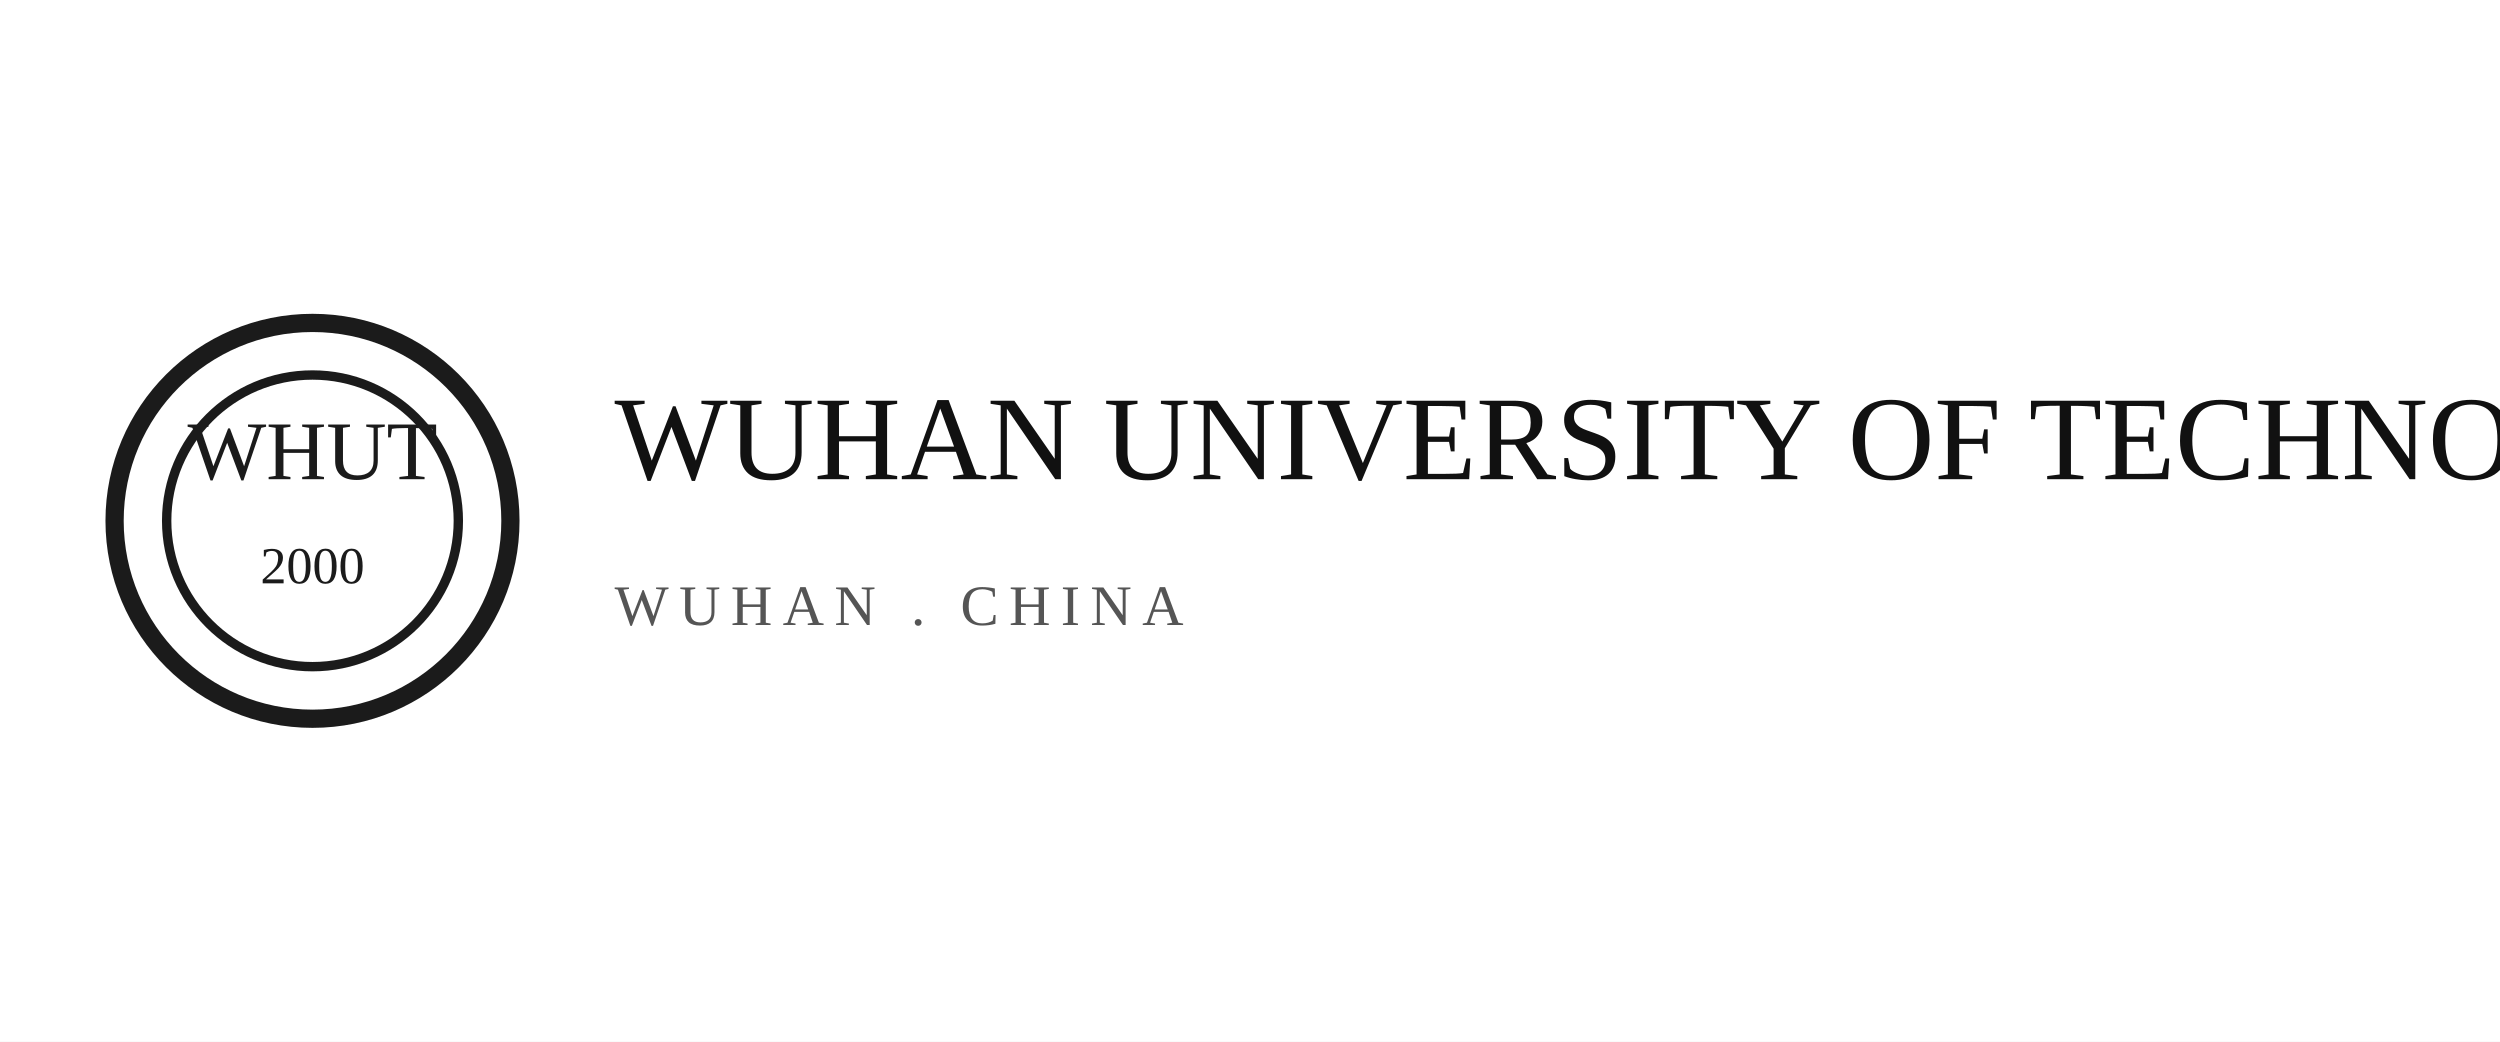
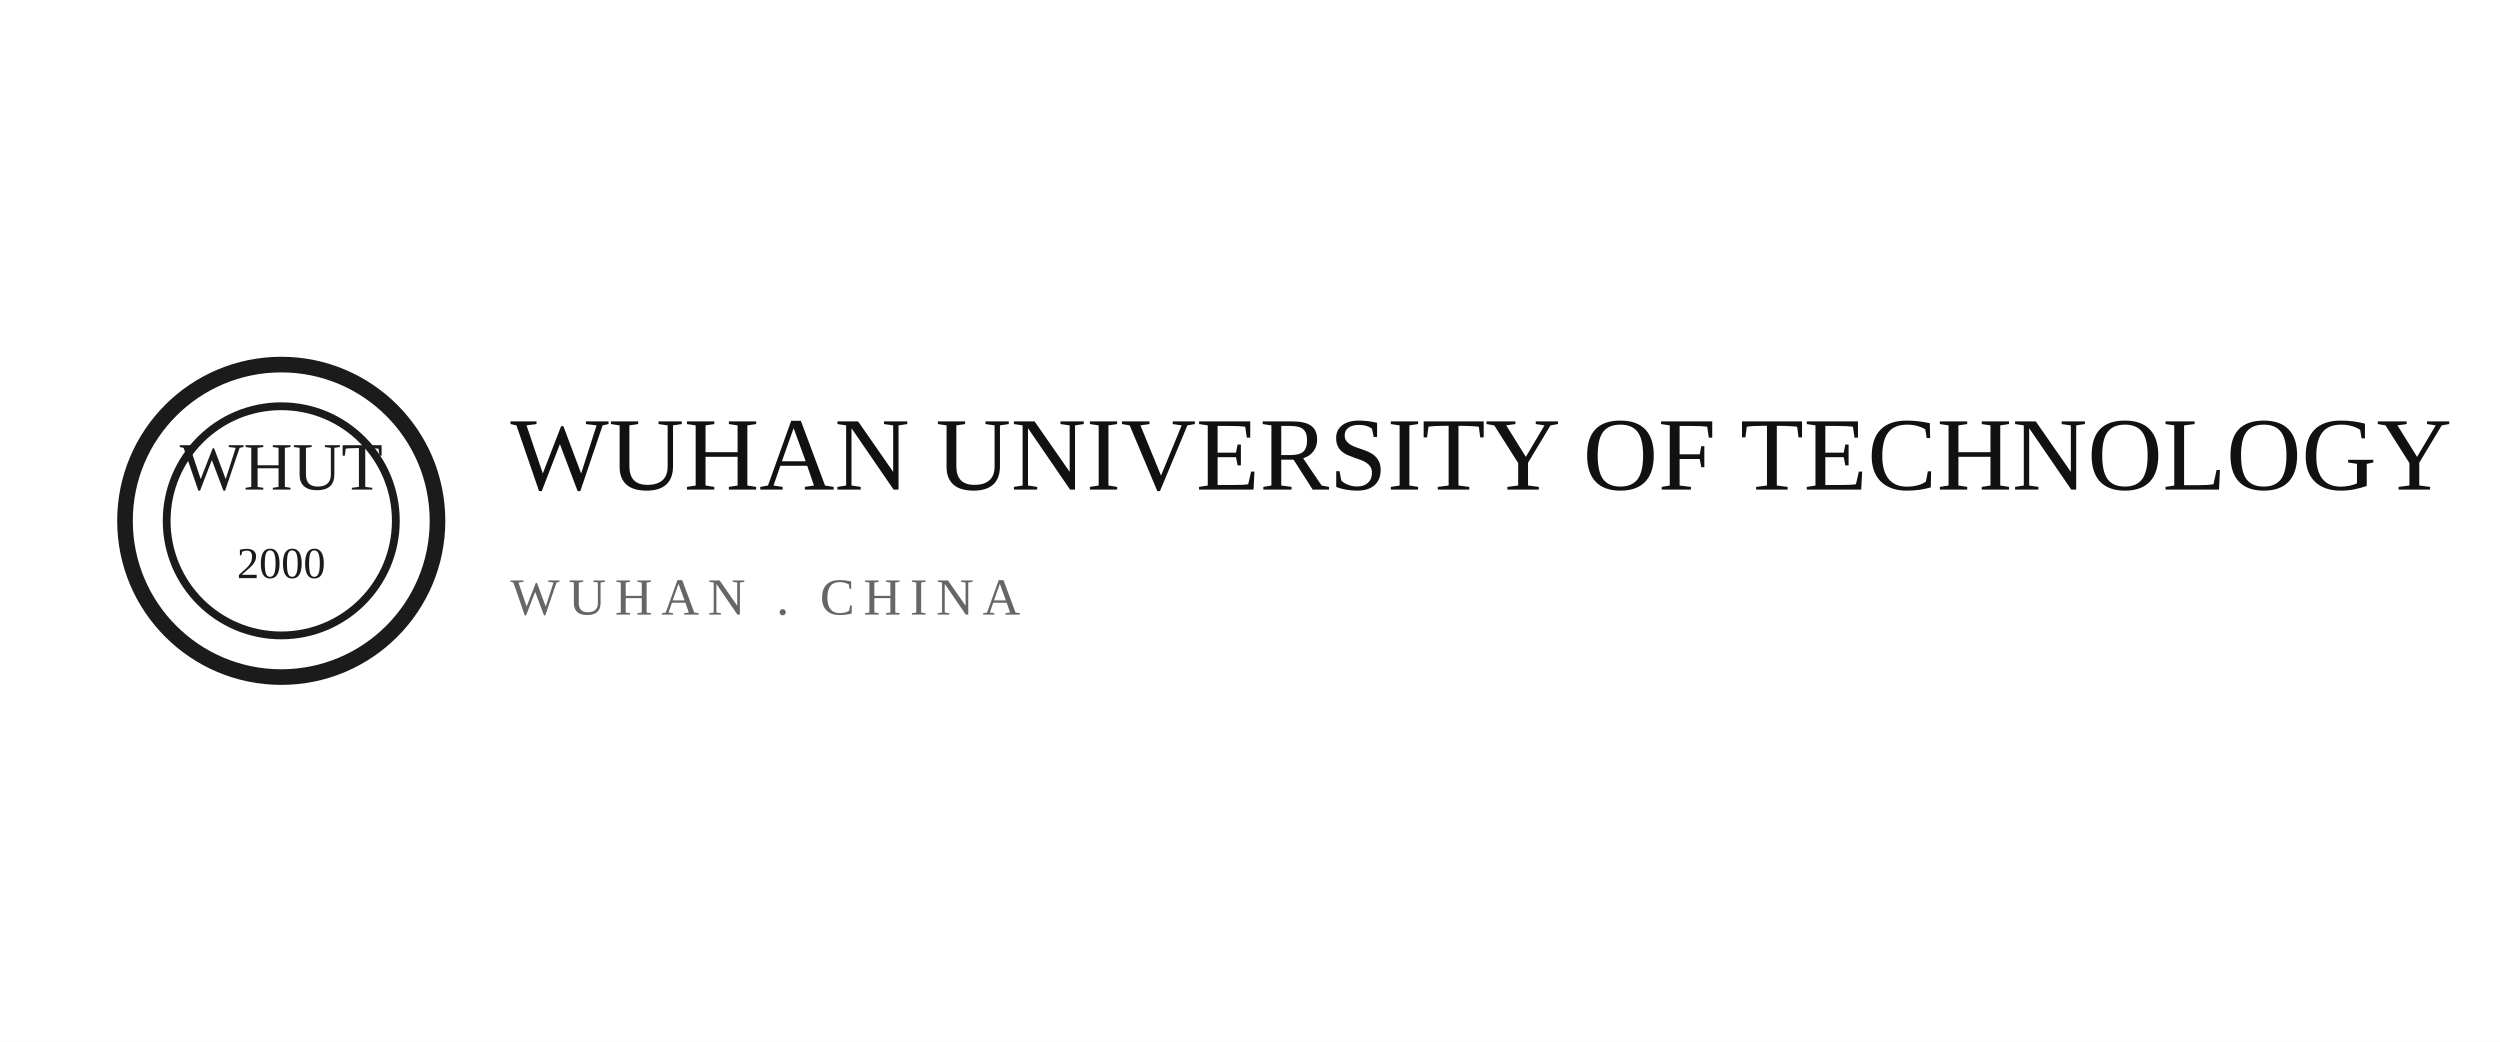
<svg xmlns="http://www.w3.org/2000/svg" width="480" height="200" viewBox="0 0 480 200">
  <rect width="480" height="200" fill="#ffffff" />
-   <circle cx="60" cy="100" r="38" fill="none" stroke="#1b1b1b" stroke-width="3.5" />
-   <circle cx="60" cy="100" r="28" fill="none" stroke="#1b1b1b" stroke-width="1.8" />
-   <text x="60" y="92" text-anchor="middle" font-family="Georgia, 'Times New Roman', serif" font-size="16" fill="#1b1b1b">WHUT</text>
-   <text x="60" y="112" text-anchor="middle" font-family="Georgia, 'Times New Roman', serif" font-size="10" fill="#1b1b1b">2000</text>
-   <text x="118" y="92" font-family="Georgia, 'Times New Roman', serif" font-size="23" fill="#111111">WUHAN UNIVERSITY OF TECHNOLOGY</text>
-   <text x="118" y="120" font-family="Georgia, 'Times New Roman', serif" font-size="11" letter-spacing="2" fill="#555555">WUHAN . CHINA</text>
+   <circle cx="54" cy="100" r="30" fill="none" stroke="#1b1b1b" stroke-width="3" />
+   <circle cx="54" cy="100" r="22" fill="none" stroke="#1b1b1b" stroke-width="1.5" />
+   <text x="54" y="94" text-anchor="middle" font-family="Georgia, 'Times New Roman', serif" font-size="13" fill="#1b1b1b">WHUT</text>
+   <text x="54" y="111" text-anchor="middle" font-family="Georgia, 'Times New Roman', serif" font-size="8.5" fill="#1b1b1b">2000</text>
+   <text x="98" y="94" font-family="Georgia, 'Times New Roman', serif" font-size="20" fill="#111111">WUHAN UNIVERSITY OF TECHNOLOGY</text>
+   <text x="98" y="118" font-family="Georgia, 'Times New Roman', serif" font-size="10" letter-spacing="1.7" fill="#666666">WUHAN . CHINA</text>
</svg>
